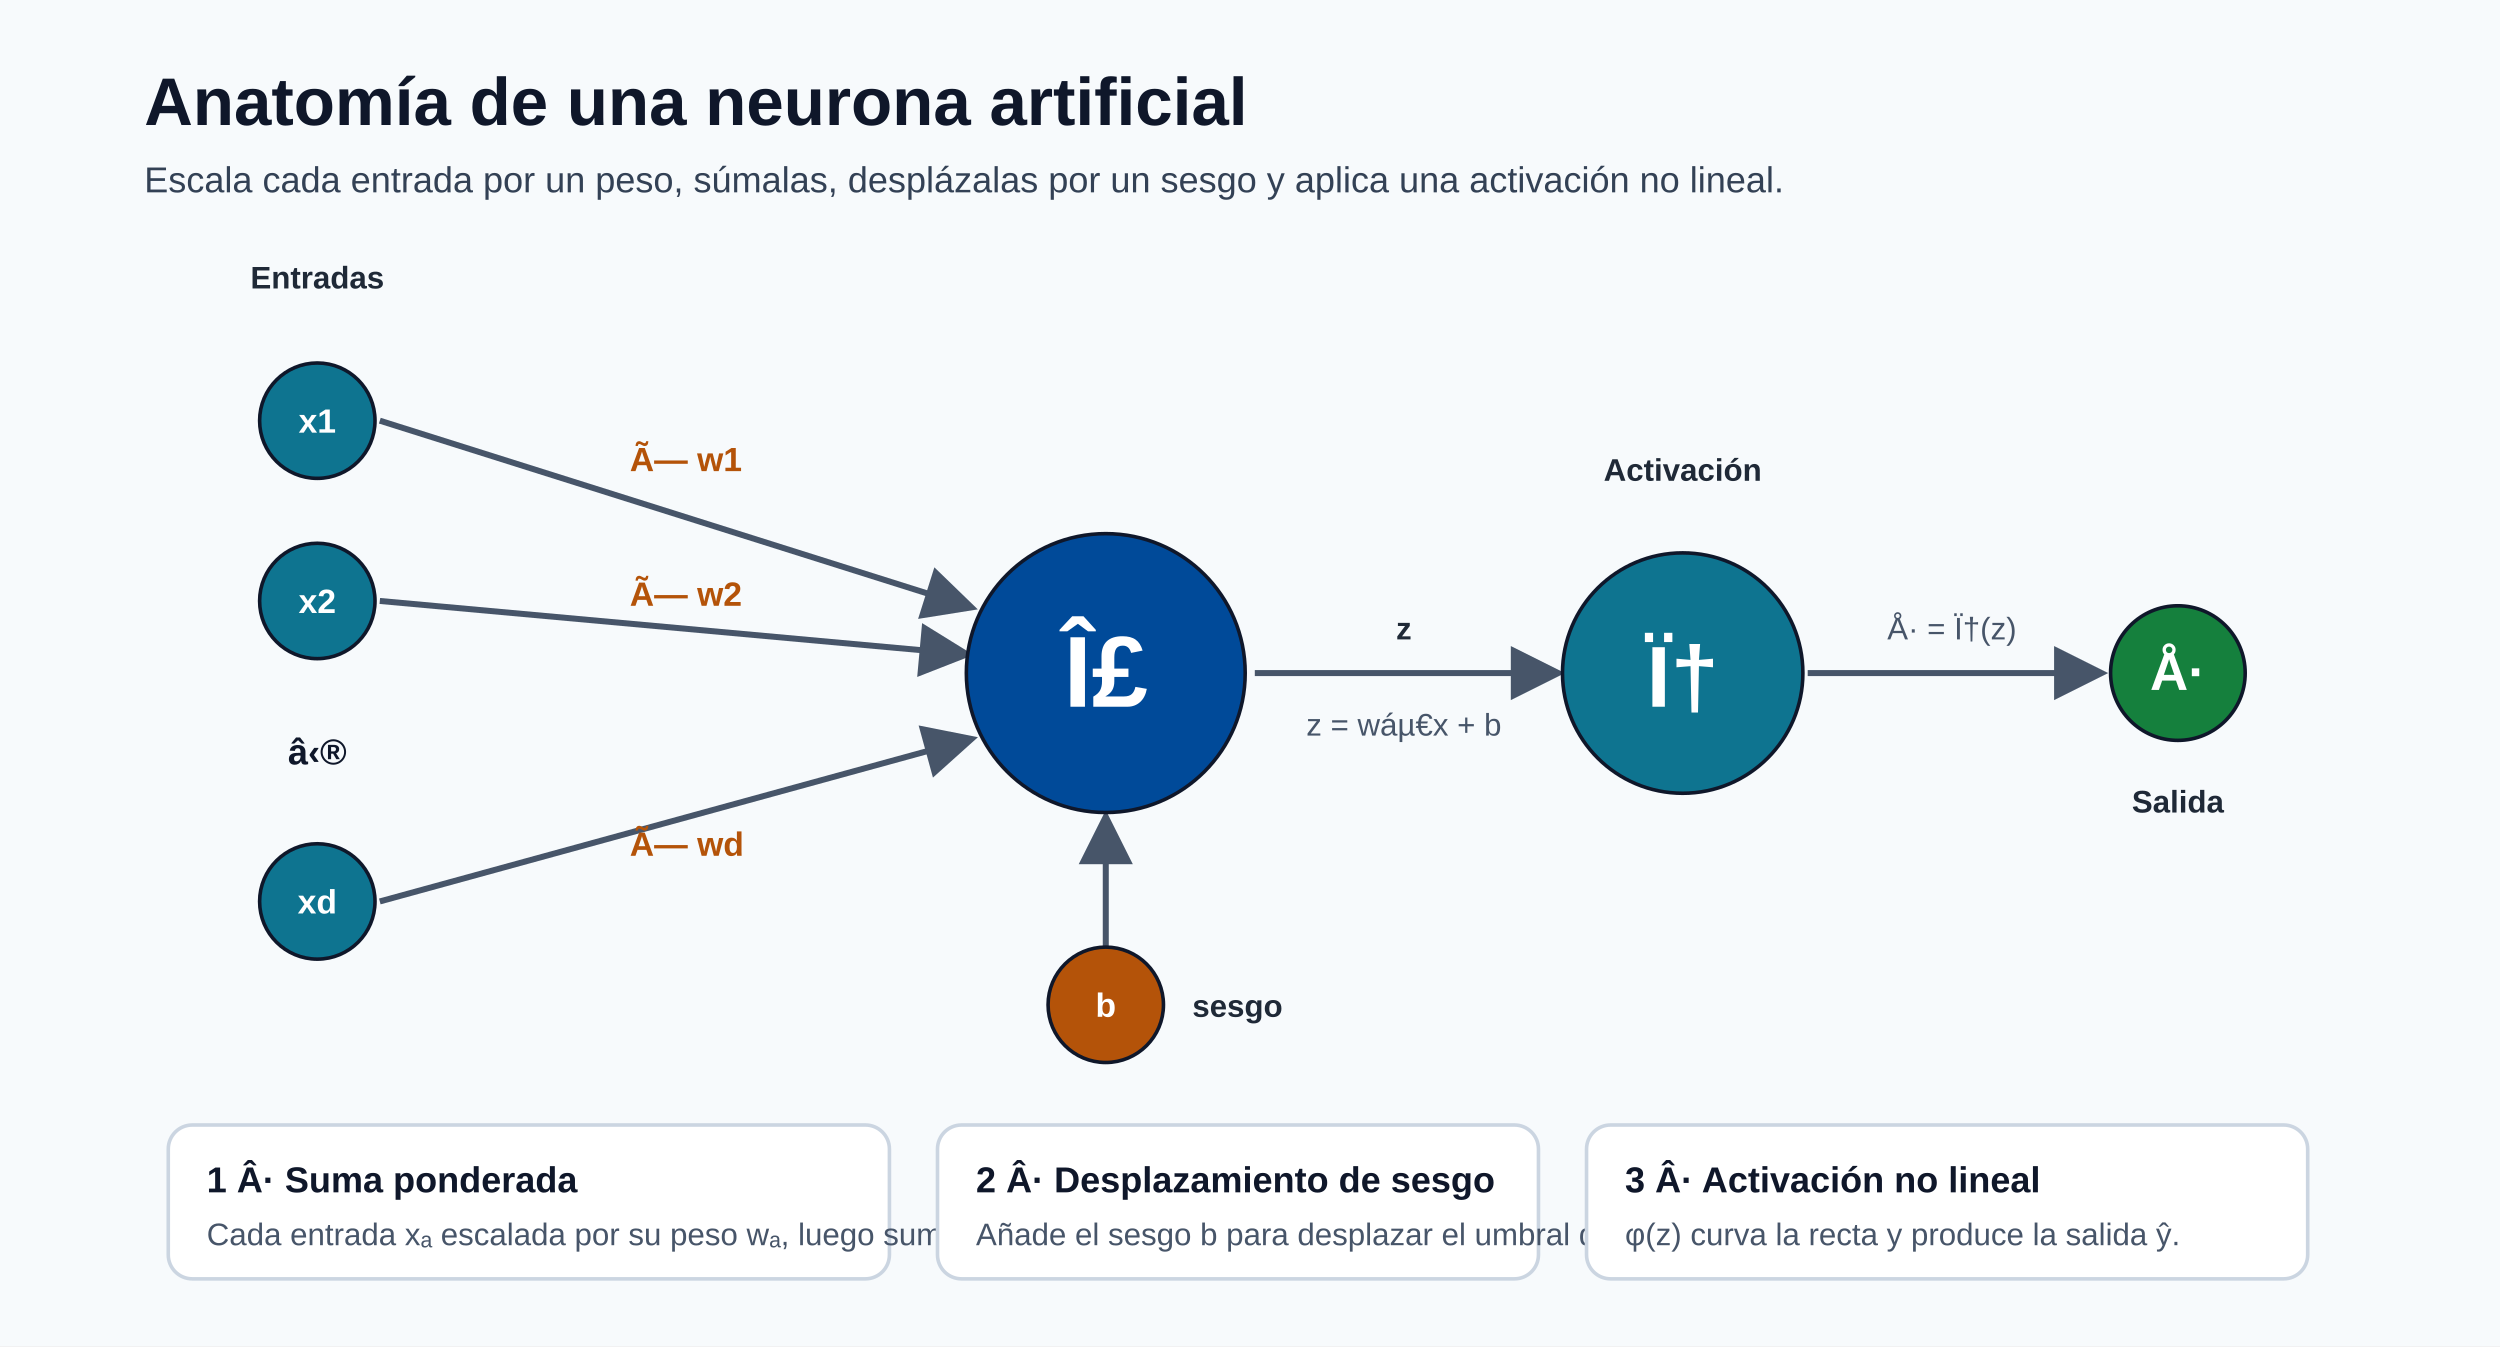
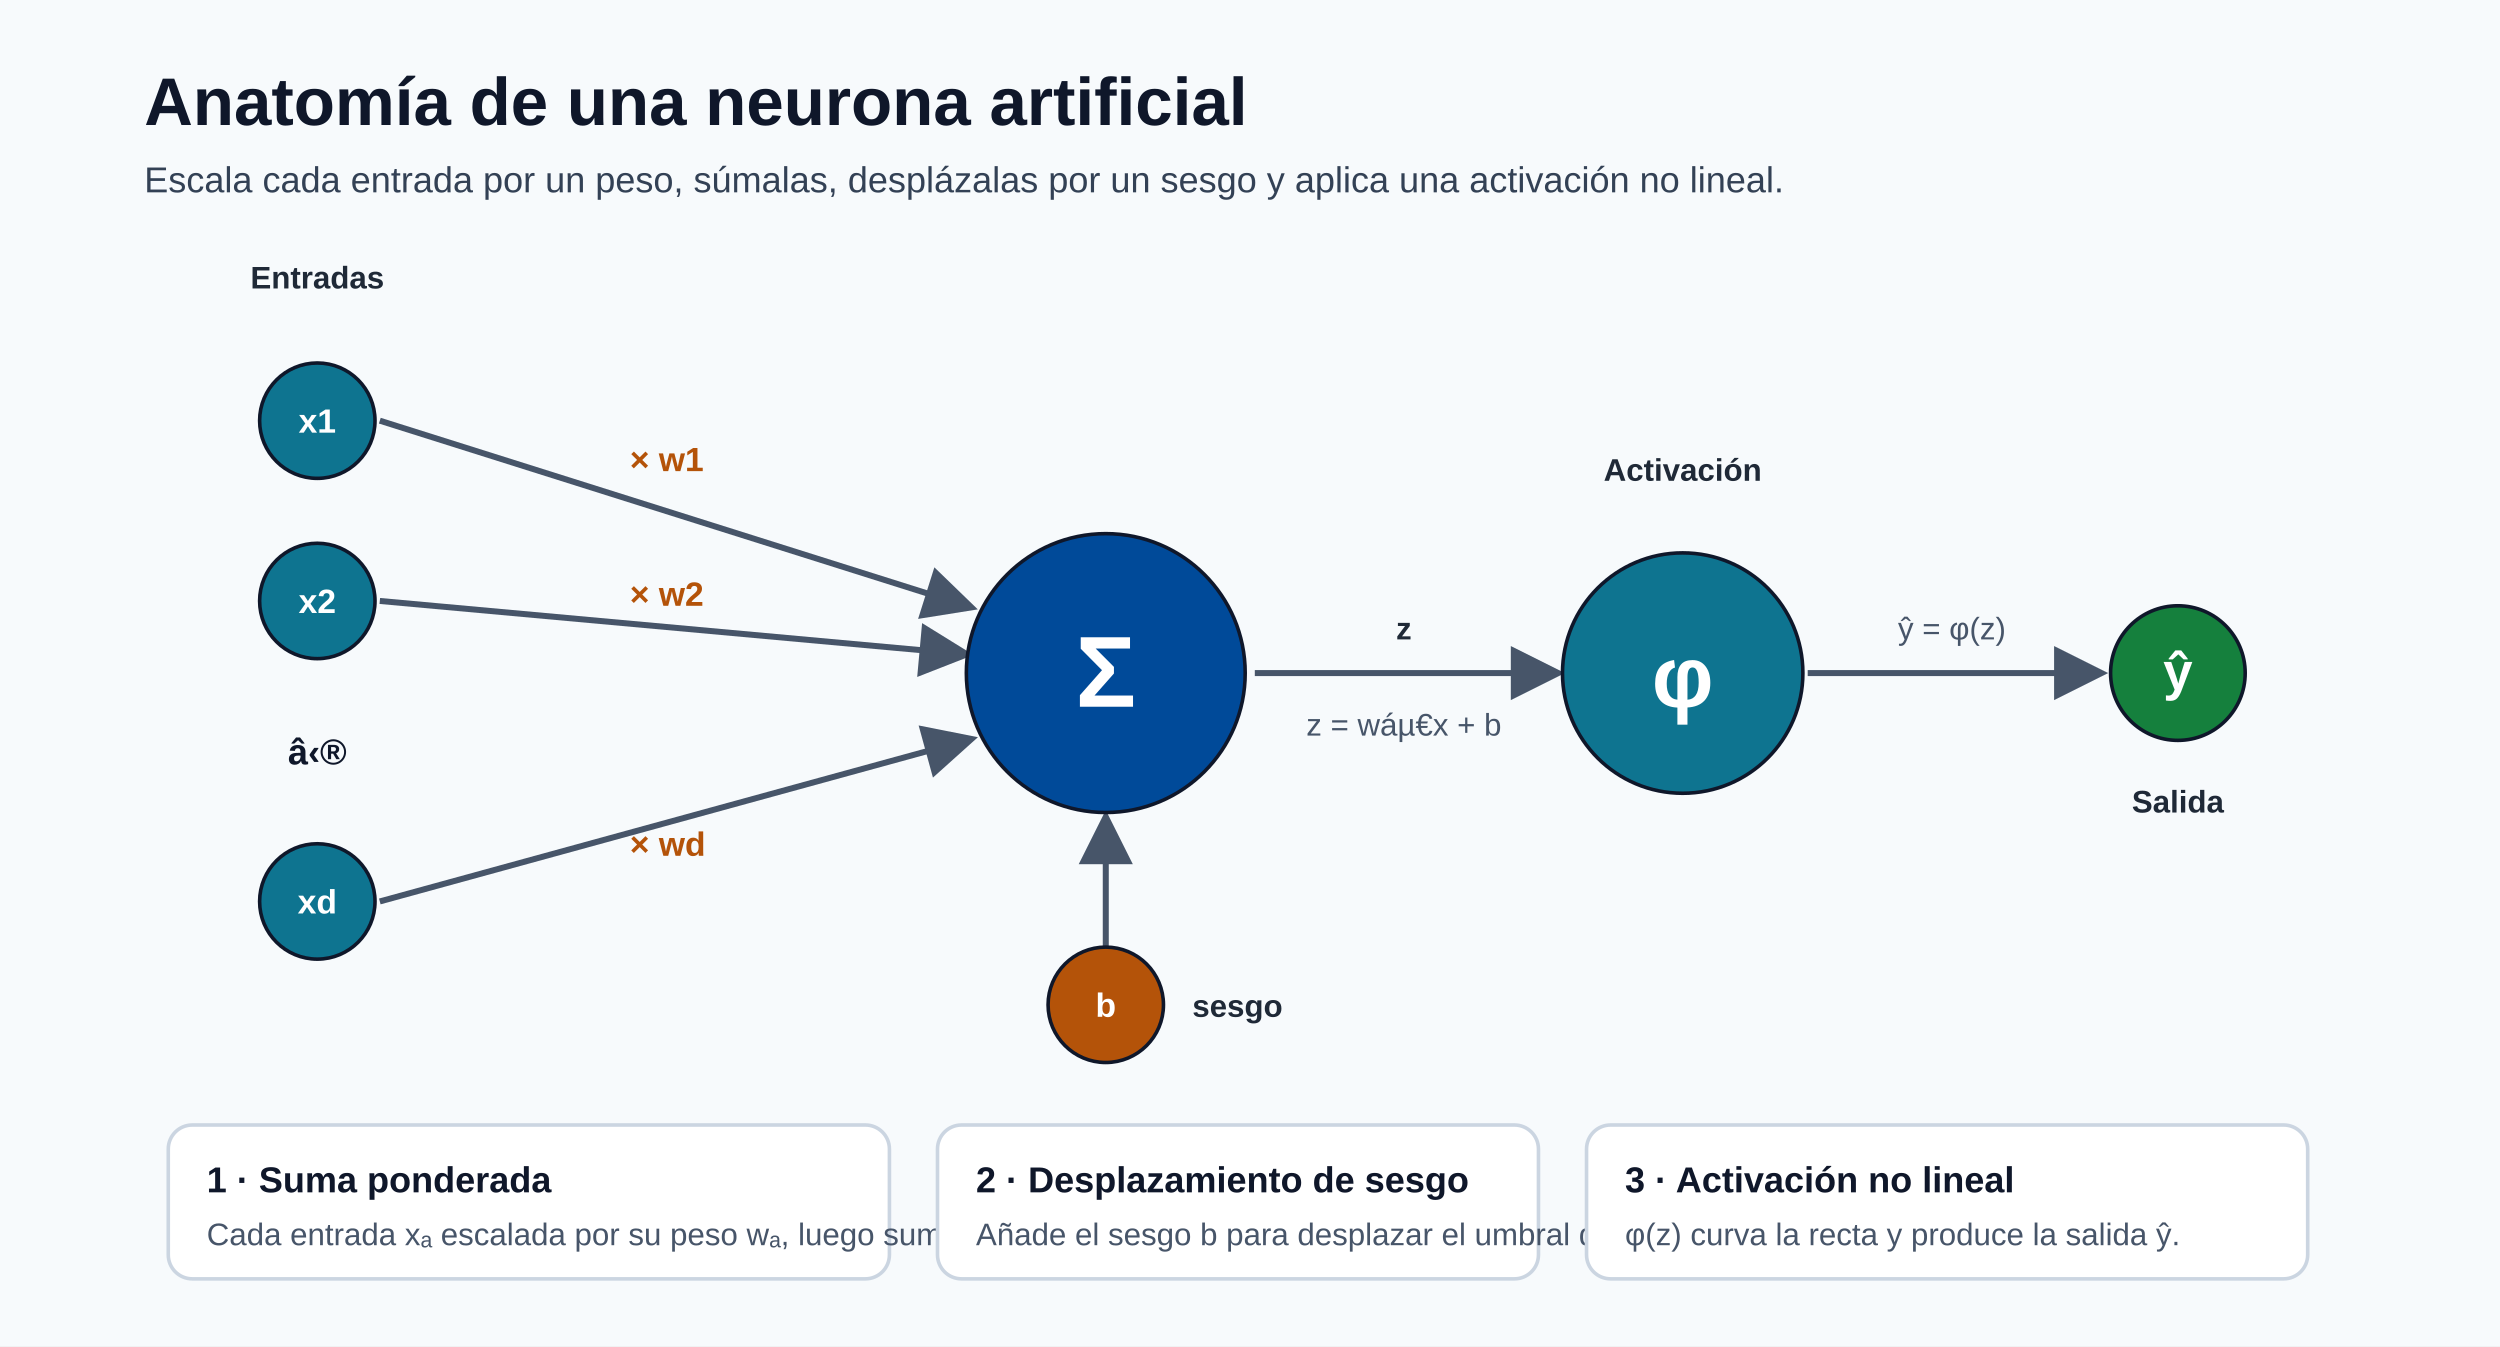
<svg xmlns="http://www.w3.org/2000/svg" width="1040" height="560" viewBox="0 0 1040 560" role="img" aria-labelledby="title desc">
  <defs>
    <style>
      .bg { fill: #f7fafc; }
      .title { fill: #0f172a; font-family: Segoe UI, Arial, sans-serif; font-size: 28px; font-weight: 700; }
      .subtitle { fill: #334155; font-family: Segoe UI, Arial, sans-serif; font-size: 15px; }
      .card { fill: #ffffff; stroke: #cbd5e1; stroke-width: 1.5; }
      .node { font-family: Segoe UI, Arial, sans-serif; font-size: 14px; font-weight: 700; fill: #ffffff; }
      .label { font-family: Segoe UI, Arial, sans-serif; font-size: 13px; fill: #1f2937; }
      .weight { font-family: Segoe UI, Arial, sans-serif; font-size: 14px; font-weight: 700; fill: #b45309; }
      .desc2 { font-family: Segoe UI, Arial, sans-serif; font-size: 13px; fill: #475569; }
      .arrow { stroke: #475569; stroke-width: 2.5; fill: none; }
      .nIn { fill: #0e7490; stroke: #0f172a; stroke-width: 1.5; }
      .nSum { fill: #004a99; stroke: #0f172a; stroke-width: 1.5; }
      .nBias { fill: #b45309; stroke: #0f172a; stroke-width: 1.5; }
      .nAct { fill: #0e7490; stroke: #0f172a; stroke-width: 1.5; }
      .nOut { fill: #15803d; stroke: #0f172a; stroke-width: 1.5; }
      .stageNo { font-family: Segoe UI, Arial, sans-serif; font-size: 15px; font-weight: 700; fill: #0f172a; }
    </style>
    <marker id="ah" markerWidth="9" markerHeight="9" refX="7" refY="4.5" orient="auto">
      <path d="M0,0 L9,4.5 L0,9 z" fill="#475569" />
    </marker>
  </defs>
  <rect class="bg" x="0" y="0" width="1040" height="560" />
  <text class="title" x="60" y="52">Anatomía de una neurona artificial</text>
  <text class="subtitle" x="60" y="80">Escala cada entrada por un peso, súmalas, desplázalas por un sesgo y aplica una activación no lineal.</text>
  <line class="arrow" x1="158" y1="175" x2="402" y2="252" marker-end="url(#ah)" />
  <line class="arrow" x1="158" y1="250" x2="400" y2="272" marker-end="url(#ah)" />
  <line class="arrow" x1="158" y1="375" x2="402" y2="308" marker-end="url(#ah)" />
-   <text class="weight" x="262" y="196">Ã— w1</text>
-   <text class="weight" x="262" y="252">Ã— w2</text>
-   <text class="weight" x="262" y="356">Ã— wd</text>
+   <text class="weight" x="262" y="196">× w1</text>
+   <text class="weight" x="262" y="252">× w2</text>
+   <text class="weight" x="262" y="356">× wd</text>
  <line class="arrow" x1="460" y1="394" x2="460" y2="342" marker-end="url(#ah)" />
  <line class="arrow" x1="522" y1="280" x2="646" y2="280" marker-end="url(#ah)" />
  <text class="label" x="584" y="266" text-anchor="middle" font-weight="700">z</text>
  <text class="desc2" x="584" y="306" text-anchor="middle">z = wáµ€x + b</text>
  <line class="arrow" x1="752" y1="280" x2="872" y2="280" marker-end="url(#ah)" />
-   <text class="desc2" x="812" y="266" text-anchor="middle">Å· = Ï†(z)</text>
+   <text class="desc2" x="812" y="266" text-anchor="middle">ŷ = φ(z)</text>
  <circle class="nIn" cx="132" cy="175" r="24" />
  <text class="node" x="132" y="180" text-anchor="middle">x1</text>
  <circle class="nIn" cx="132" cy="250" r="24" />
  <text class="node" x="132" y="255" text-anchor="middle">x2</text>
  <text class="stageNo" x="132" y="318" text-anchor="middle">â‹®</text>
  <circle class="nIn" cx="132" cy="375" r="24" />
  <text class="node" x="132" y="380" text-anchor="middle">xd</text>
  <text class="label" x="132" y="120" text-anchor="middle" font-weight="700">Entradas</text>
  <circle class="nSum" cx="460" cy="280" r="58" />
-   <text x="460" y="294" text-anchor="middle" font-family="Segoe UI, Arial, sans-serif" font-size="42" font-weight="700" fill="#ffffff">Î£</text>
+   <text x="460" y="294" text-anchor="middle" font-family="Segoe UI, Arial, sans-serif" font-size="42" font-weight="700" fill="#ffffff">Σ</text>
  <circle class="nBias" cx="460" cy="418" r="24" />
  <text class="node" x="460" y="423" text-anchor="middle">b</text>
  <text class="label" x="496" y="423" font-weight="700">sesgo</text>
  <circle class="nAct" cx="700" cy="280" r="50" />
-   <text x="700" y="294" text-anchor="middle" font-family="Segoe UI, Arial, sans-serif" font-size="36" font-weight="700" fill="#ffffff">Ï†</text>
+   <text x="700" y="294" text-anchor="middle" font-family="Segoe UI, Arial, sans-serif" font-size="36" font-weight="700" fill="#ffffff">φ</text>
  <text class="label" x="700" y="200" text-anchor="middle" font-weight="700">Activación</text>
  <circle class="nOut" cx="906" cy="280" r="28" />
-   <text x="906" y="287" text-anchor="middle" font-family="Segoe UI, Arial, sans-serif" font-size="22" font-weight="700" fill="#ffffff">Å·</text>
+   <text x="906" y="287" text-anchor="middle" font-family="Segoe UI, Arial, sans-serif" font-size="22" font-weight="700" fill="#ffffff">ŷ</text>
  <text class="label" x="906" y="338" text-anchor="middle" font-weight="700">Salida</text>
  <rect class="card" x="70" y="468" width="300" height="64" rx="10" />
-   <text class="stageNo" x="86" y="496">1 Â· Suma ponderada</text>
+   <text class="stageNo" x="86" y="496">1 · Suma ponderada</text>
  <text class="desc2" x="86" y="518">Cada entrada xₐ escalada por su peso wₐ, luego sumadas.</text>
  <rect class="card" x="390" y="468" width="250" height="64" rx="10" />
-   <text class="stageNo" x="406" y="496">2 Â· Desplazamiento de sesgo</text>
+   <text class="stageNo" x="406" y="496">2 · Desplazamiento de sesgo</text>
  <text class="desc2" x="406" y="518">Añade el sesgo b para desplazar el umbral de activación.</text>
  <rect class="card" x="660" y="468" width="300" height="64" rx="10" />
-   <text class="stageNo" x="676" y="496">3 Â· Activación no lineal</text>
+   <text class="stageNo" x="676" y="496">3 · Activación no lineal</text>
  <text class="desc2" x="676" y="518">φ(z) curva la recta y produce la salida ŷ.</text>
</svg>
